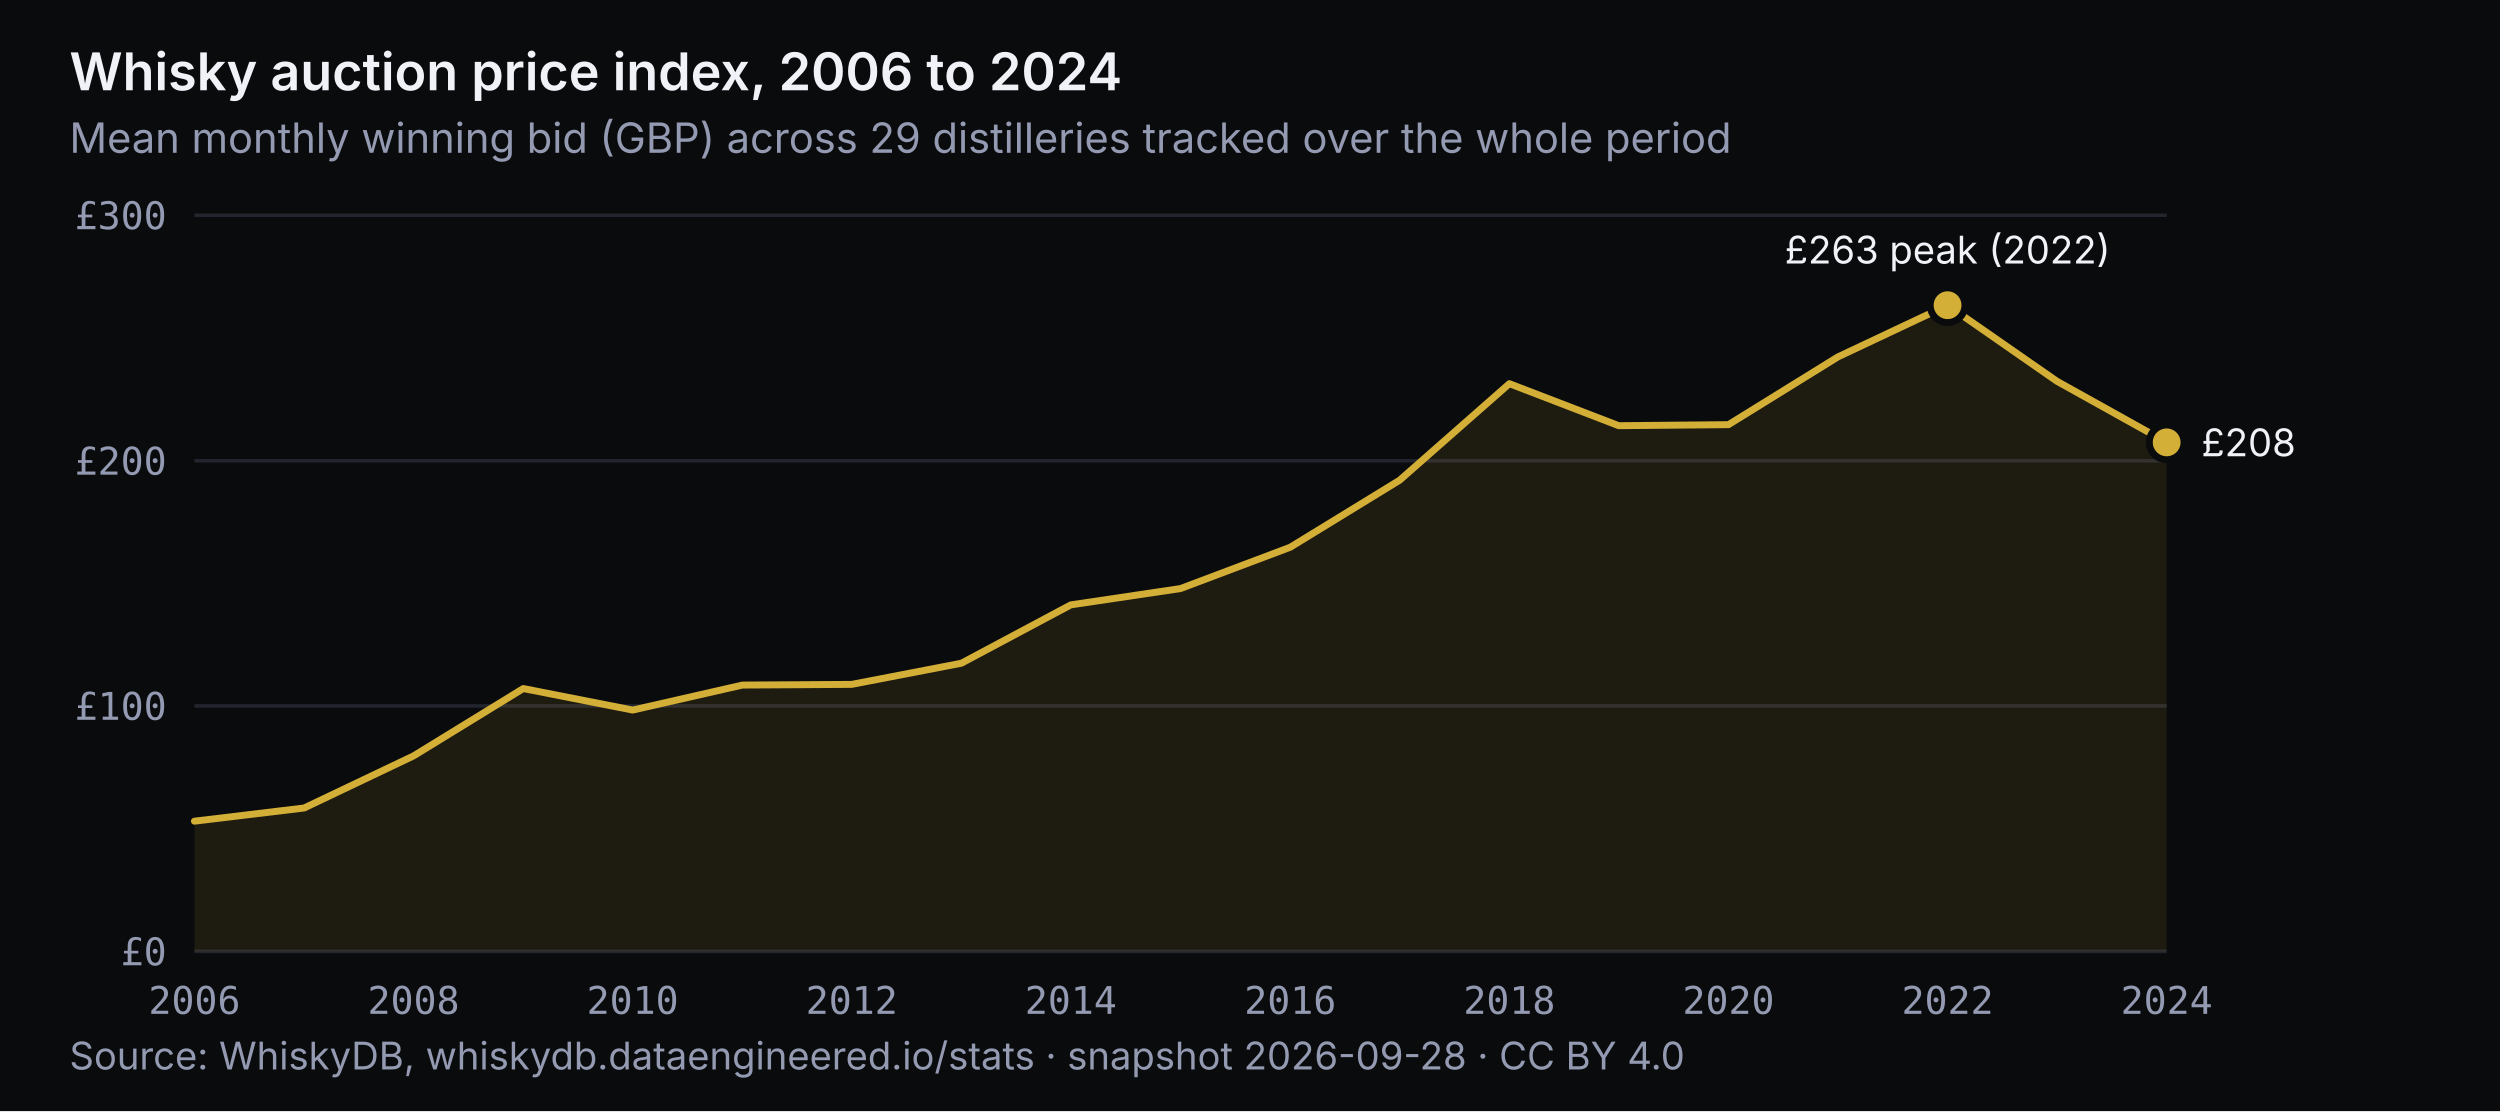
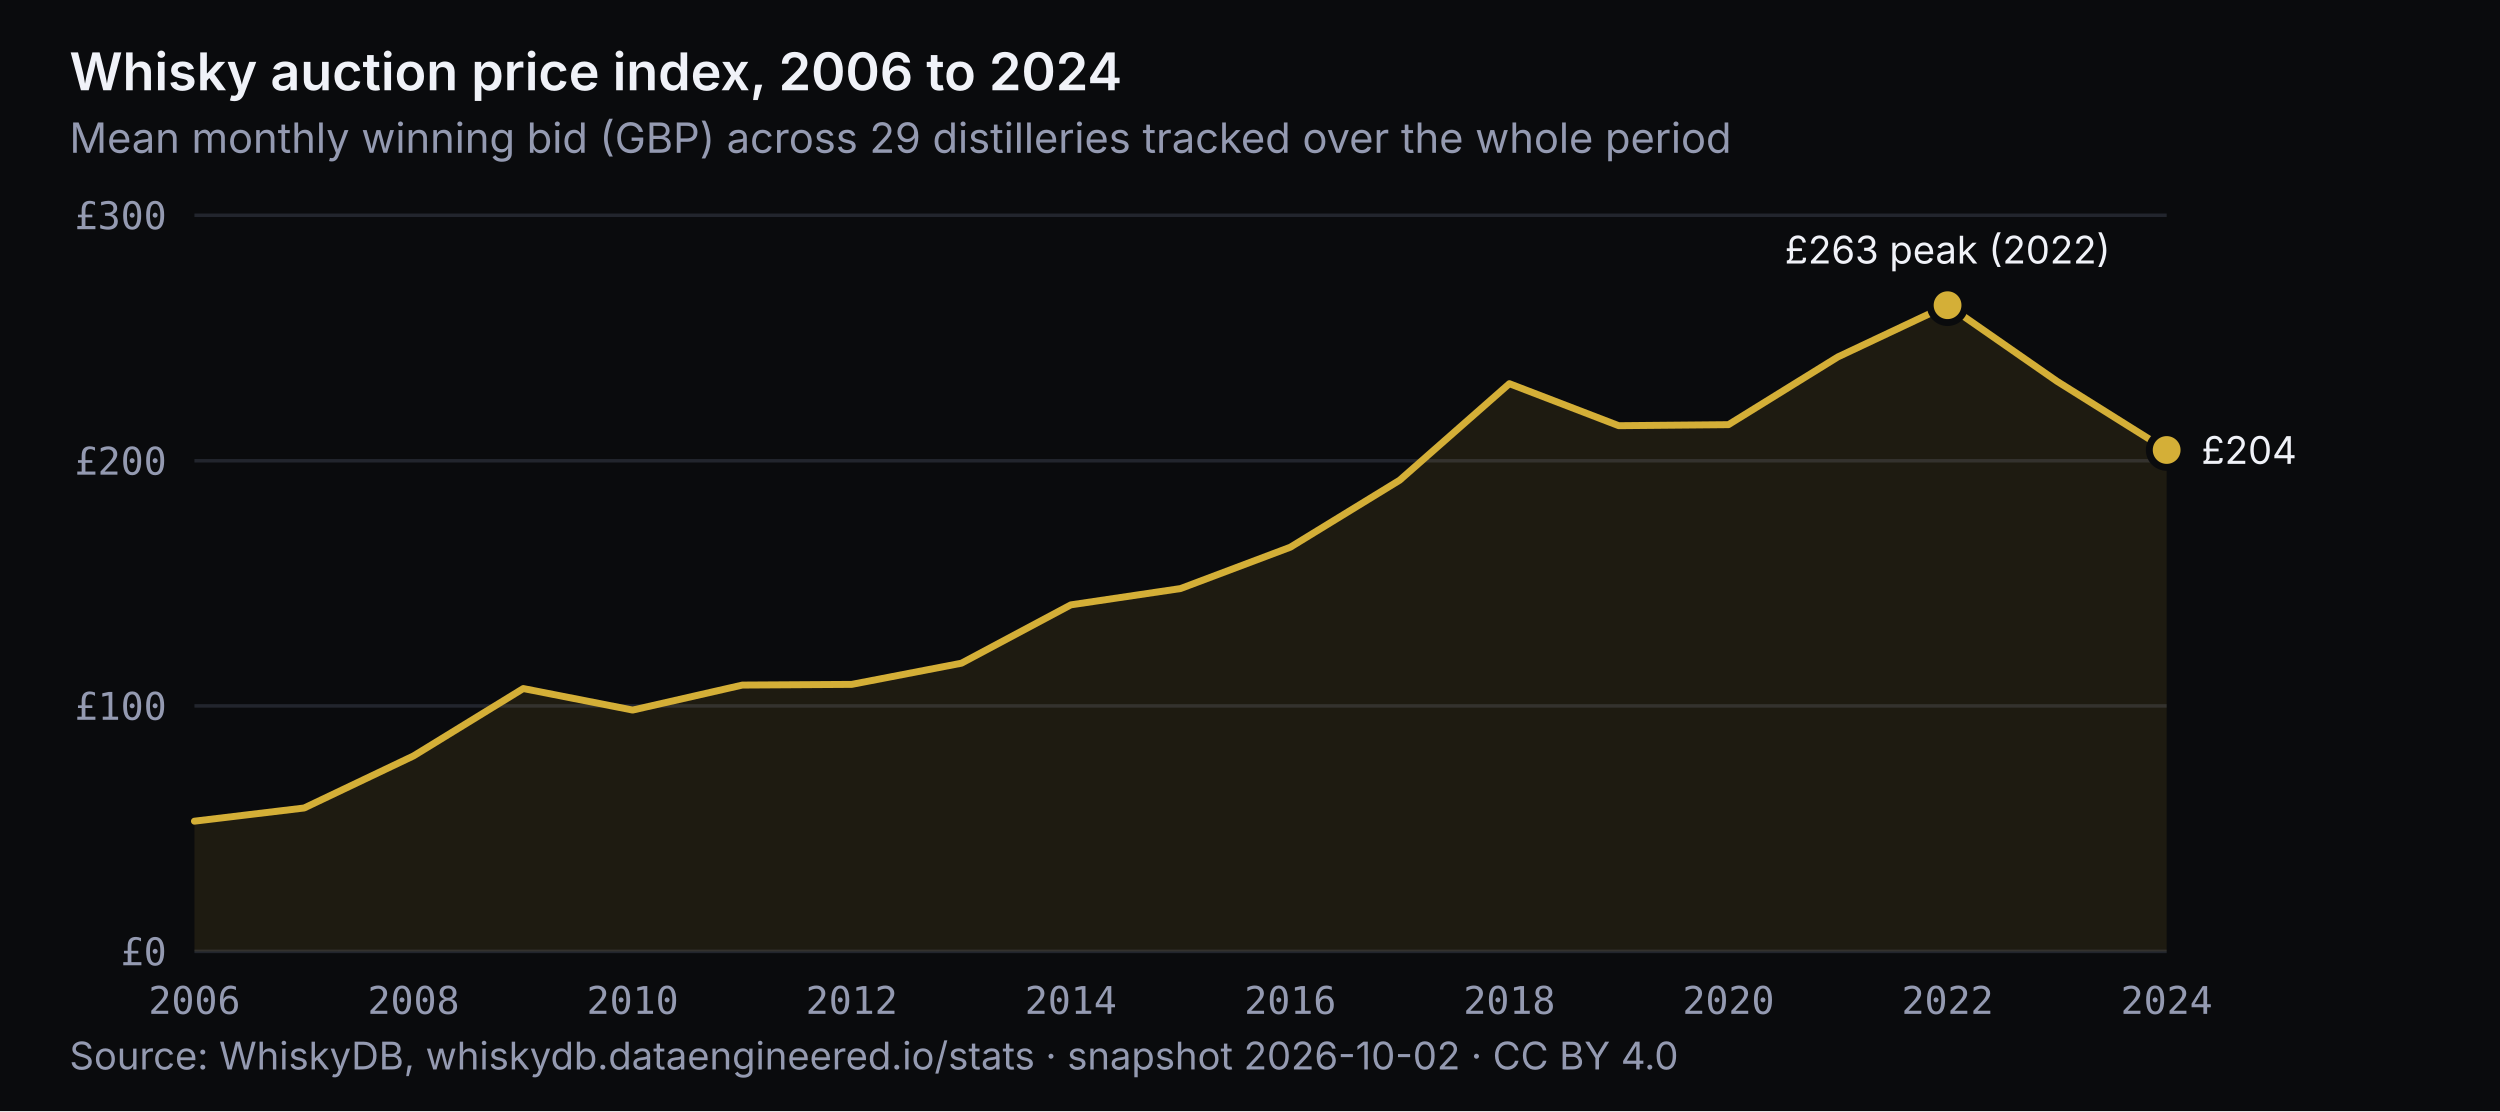
<svg xmlns="http://www.w3.org/2000/svg" viewBox="0 0 720 320" width="720" height="320" role="img" aria-labelledby="t-auction-index d-auction-index" font-family="'Inter', 'Outfit', system-ui, -apple-system, 'Segoe UI', sans-serif" font-size="12">
  <rect width="720" height="320" fill="#0a0b0d" />
  <text x="20" y="26" font-size="15" font-weight="600" fill="#f0f2f8">Whisky auction price index, 2006 to 2024</text>
  <text x="20" y="44" font-size="12" fill="#949ab1">Mean monthly winning bid (GBP) across 29 distilleries tracked over the whole period</text>
  <line x1="56" y1="274.0" x2="624" y2="274.0" stroke="#22252d" stroke-width="1" />
  <text x="48" y="278.0" text-anchor="end" fill="#949ab1" font-size="11" font-family="'Fira Code', ui-monospace, Menlo, Consolas, monospace">£0</text>
  <line x1="56" y1="203.3" x2="624" y2="203.3" stroke="#22252d" stroke-width="1" />
  <text x="48" y="207.3" text-anchor="end" fill="#949ab1" font-size="11" font-family="'Fira Code', ui-monospace, Menlo, Consolas, monospace">£100</text>
  <line x1="56" y1="132.7" x2="624" y2="132.7" stroke="#22252d" stroke-width="1" />
  <text x="48" y="136.7" text-anchor="end" fill="#949ab1" font-size="11" font-family="'Fira Code', ui-monospace, Menlo, Consolas, monospace">£200</text>
  <line x1="56" y1="62.0" x2="624" y2="62.0" stroke="#22252d" stroke-width="1" />
  <text x="48" y="66.0" text-anchor="end" fill="#949ab1" font-size="11" font-family="'Fira Code', ui-monospace, Menlo, Consolas, monospace">£300</text>
  <text x="56.0" y="292" text-anchor="middle" fill="#949ab1" font-size="11" font-family="'Fira Code', ui-monospace, Menlo, Consolas, monospace">2006</text>
  <text x="119.1" y="292" text-anchor="middle" fill="#949ab1" font-size="11" font-family="'Fira Code', ui-monospace, Menlo, Consolas, monospace">2008</text>
  <text x="182.2" y="292" text-anchor="middle" fill="#949ab1" font-size="11" font-family="'Fira Code', ui-monospace, Menlo, Consolas, monospace">2010</text>
  <text x="245.3" y="292" text-anchor="middle" fill="#949ab1" font-size="11" font-family="'Fira Code', ui-monospace, Menlo, Consolas, monospace">2012</text>
  <text x="308.4" y="292" text-anchor="middle" fill="#949ab1" font-size="11" font-family="'Fira Code', ui-monospace, Menlo, Consolas, monospace">2014</text>
  <text x="371.6" y="292" text-anchor="middle" fill="#949ab1" font-size="11" font-family="'Fira Code', ui-monospace, Menlo, Consolas, monospace">2016</text>
  <text x="434.7" y="292" text-anchor="middle" fill="#949ab1" font-size="11" font-family="'Fira Code', ui-monospace, Menlo, Consolas, monospace">2018</text>
  <text x="497.8" y="292" text-anchor="middle" fill="#949ab1" font-size="11" font-family="'Fira Code', ui-monospace, Menlo, Consolas, monospace">2020</text>
  <text x="560.9" y="292" text-anchor="middle" fill="#949ab1" font-size="11" font-family="'Fira Code', ui-monospace, Menlo, Consolas, monospace">2022</text>
  <text x="624.0" y="292" text-anchor="middle" fill="#949ab1" font-size="11" font-family="'Fira Code', ui-monospace, Menlo, Consolas, monospace">2024</text>
-   <path d="M56.0 236.5 L87.6 232.7 L119.1 217.7 L150.7 198.3 L182.2 204.5 L213.8 197.3 L245.3 197.1 L276.9 191.0 L308.4 174.2 L340.0 169.5 L371.6 157.6 L403.1 138.3 L434.7 110.5 L466.2 122.6 L497.8 122.3 L529.3 102.8 L560.9 87.9 L592.4 109.8 L624.0 127.4 L624.0 274 L56.0 274 Z" fill="#d4af37" fill-opacity="0.1" />
-   <path d="M56.0 236.5 L87.6 232.7 L119.1 217.7 L150.7 198.3 L182.2 204.5 L213.8 197.3 L245.3 197.1 L276.9 191.0 L308.4 174.2 L340.0 169.5 L371.6 157.6 L403.1 138.3 L434.7 110.5 L466.2 122.6 L497.8 122.3 L529.3 102.8 L560.9 87.9 L592.4 109.8 L624.0 127.4" fill="none" stroke="#d4af37" stroke-width="2" stroke-linejoin="round" stroke-linecap="round" />
+   <path d="M56.0 236.5 L87.6 232.7 L119.1 217.7 L150.7 198.3 L182.2 204.5 L213.8 197.3 L245.3 197.1 L276.9 191.0 L308.4 174.2 L340.0 169.5 L371.6 157.6 L403.1 138.3 L434.7 110.5 L466.2 122.6 L497.8 122.3 L529.3 102.8 L560.9 87.9 L592.4 109.8 L624.0 129.6 L624.0 274 L56.0 274 Z" fill="#d4af37" fill-opacity="0.1" />
+   <path d="M56.0 236.5 L87.6 232.7 L119.1 217.7 L150.7 198.3 L182.2 204.5 L213.8 197.3 L245.3 197.1 L276.9 191.0 L308.4 174.2 L340.0 169.5 L371.6 157.6 L403.1 138.3 L434.7 110.5 L466.2 122.6 L497.8 122.3 L529.3 102.8 L560.9 87.9 L592.4 109.8 L624.0 129.6" fill="none" stroke="#d4af37" stroke-width="2" stroke-linejoin="round" stroke-linecap="round" />
  <g>
    <circle cx="56.0" cy="236.5" r="12" fill="transparent" />
  </g>
  <g>
    <circle cx="87.6" cy="232.7" r="12" fill="transparent" />
  </g>
  <g>
    <circle cx="119.1" cy="217.7" r="12" fill="transparent" />
  </g>
  <g>
    <circle cx="150.7" cy="198.3" r="12" fill="transparent" />
  </g>
  <g>
    <circle cx="182.2" cy="204.5" r="12" fill="transparent" />
  </g>
  <g>
    <circle cx="213.8" cy="197.3" r="12" fill="transparent" />
  </g>
  <g>
    <circle cx="245.3" cy="197.1" r="12" fill="transparent" />
  </g>
  <g>
    <circle cx="276.9" cy="191.0" r="12" fill="transparent" />
  </g>
  <g>
    <circle cx="308.4" cy="174.2" r="12" fill="transparent" />
  </g>
  <g>
    <circle cx="340.0" cy="169.5" r="12" fill="transparent" />
  </g>
  <g>
    <circle cx="371.6" cy="157.6" r="12" fill="transparent" />
  </g>
  <g>
    <circle cx="403.1" cy="138.3" r="12" fill="transparent" />
  </g>
  <g>
    <circle cx="434.7" cy="110.5" r="12" fill="transparent" />
  </g>
  <g>
    <circle cx="466.2" cy="122.6" r="12" fill="transparent" />
  </g>
  <g>
    <circle cx="497.8" cy="122.3" r="12" fill="transparent" />
  </g>
  <g>
    <circle cx="529.3" cy="102.8" r="12" fill="transparent" />
  </g>
  <g>
    <circle cx="560.9" cy="87.9" r="12" fill="transparent" />
  </g>
  <g>
    <circle cx="592.4" cy="109.8" r="12" fill="transparent" />
  </g>
  <g>
-     <circle cx="624.0" cy="127.4" r="12" fill="transparent" />
+     <circle cx="624.0" cy="129.6" r="12" fill="transparent" />
  </g>
  <circle cx="560.9" cy="87.9" r="5" fill="#d4af37" stroke="#0a0b0d" stroke-width="2" />
  <text x="560.9" y="75.9" text-anchor="middle" fill="#f0f2f8" font-size="11">£263 peak (2022)</text>
-   <circle cx="624.0" cy="127.4" r="5" fill="#d4af37" stroke="#0a0b0d" stroke-width="2" />
-   <text x="634.0" y="131.4" fill="#f0f2f8" font-size="11">£208</text>
-   <text x="20" y="308" font-size="11" fill="#949ab1">Source: WhiskyDB, whiskydb.dataengineered.io/stats · snapshot 2026-09-28 · CC BY 4.0</text>
+   <circle cx="624.0" cy="129.6" r="5" fill="#d4af37" stroke="#0a0b0d" stroke-width="2" />
+   <text x="634.0" y="133.6" fill="#f0f2f8" font-size="11">£204</text>
+   <text x="20" y="308" font-size="11" fill="#949ab1">Source: WhiskyDB, whiskydb.dataengineered.io/stats · snapshot 2026-10-02 · CC BY 4.0</text>
</svg>
